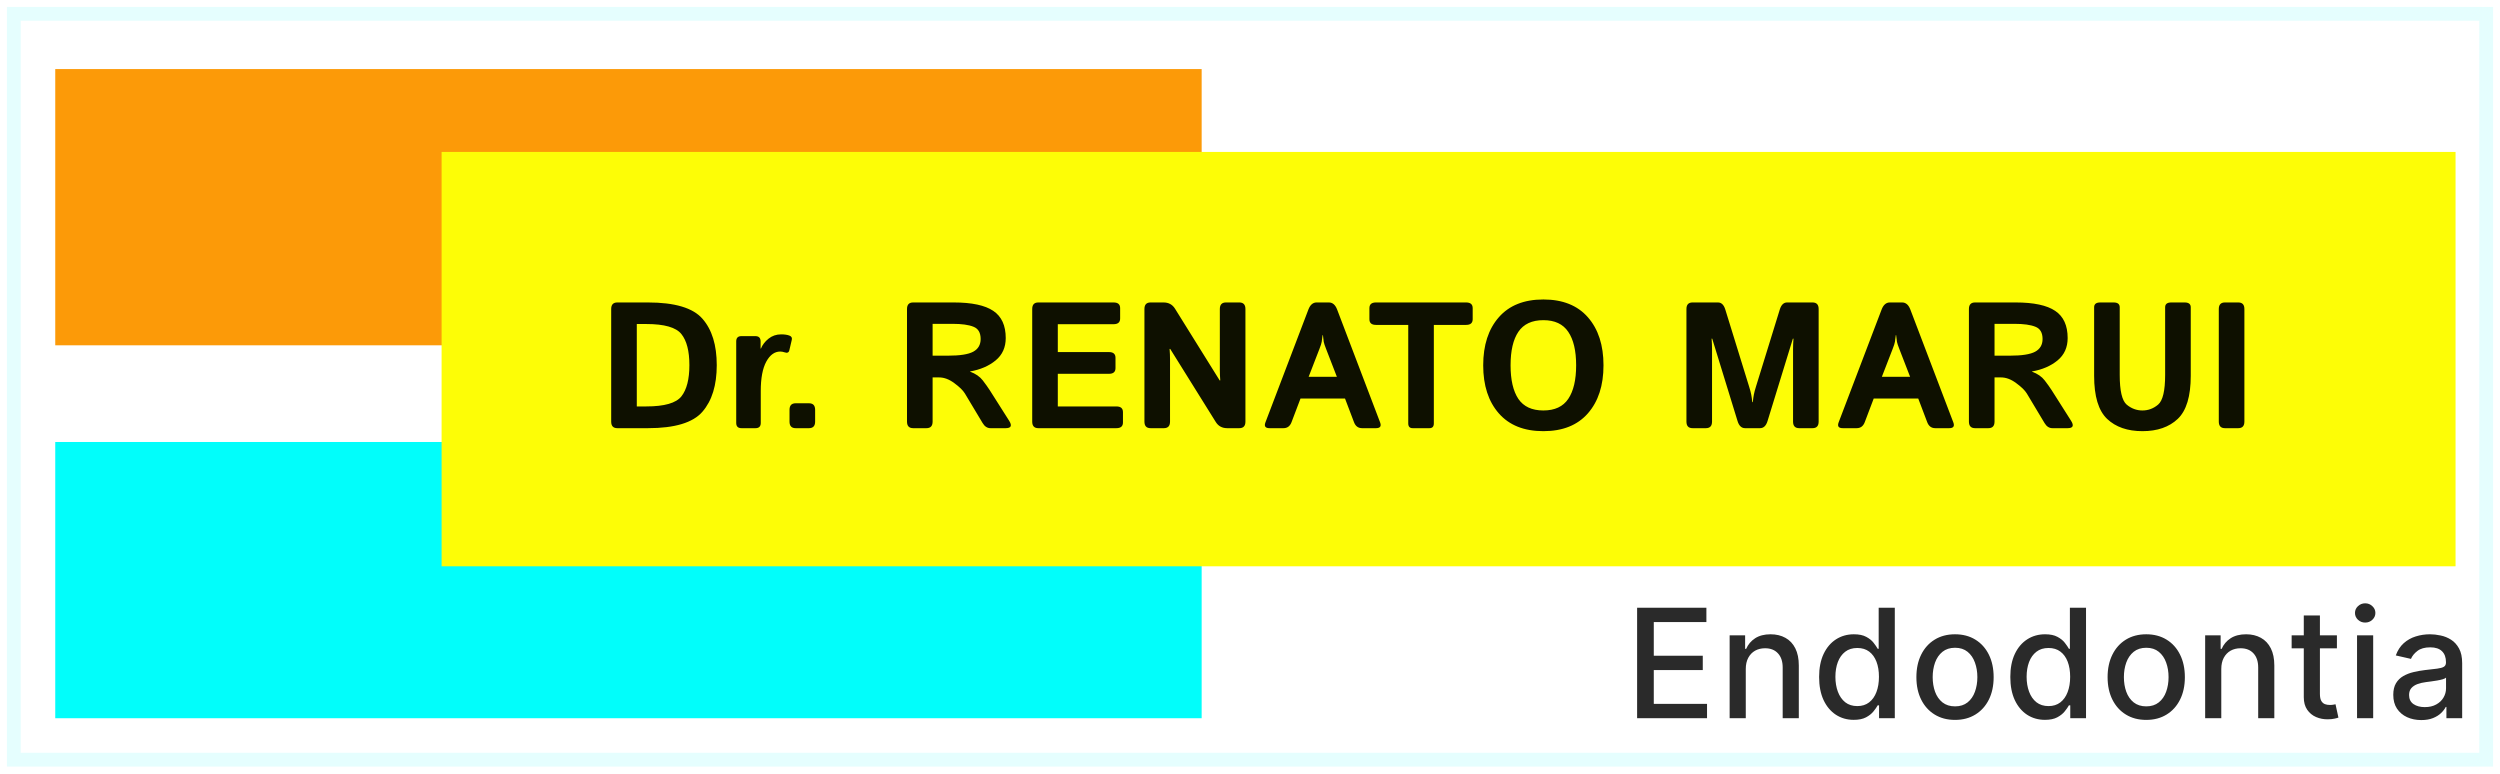
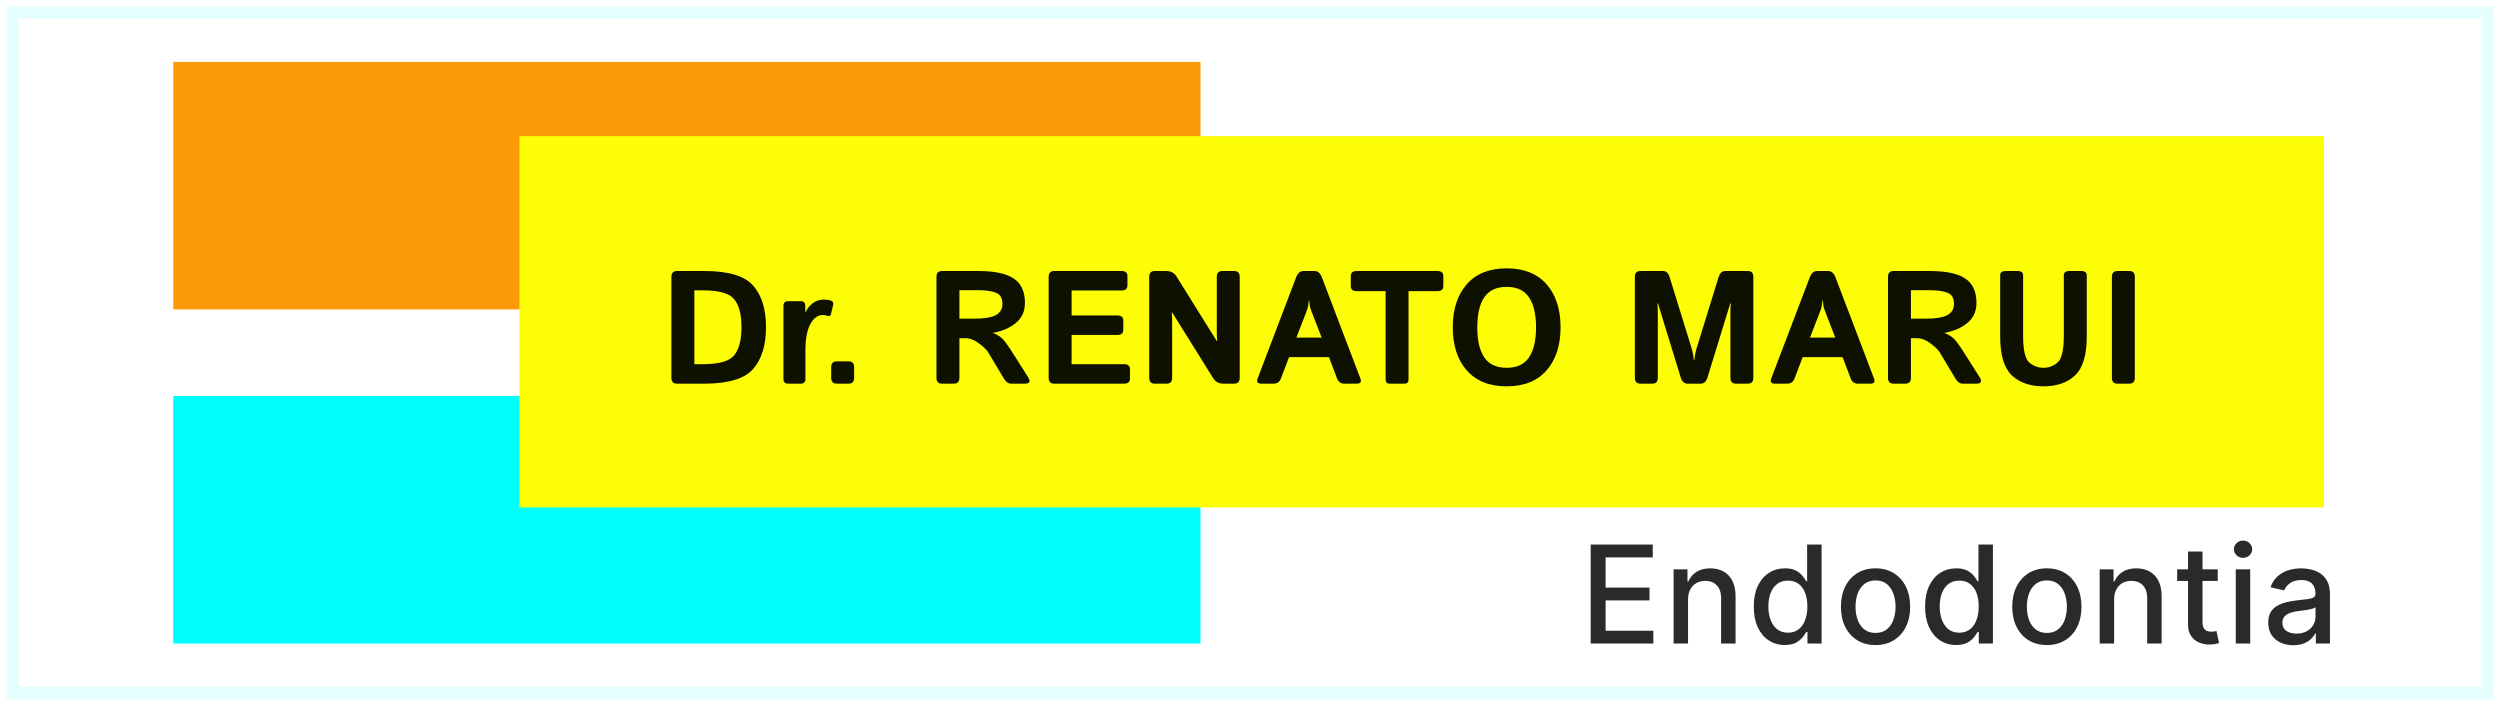
- <svg xmlns="http://www.w3.org/2000/svg" width="181" height="56" viewBox="0 0 181 56" fill="none">
-   <rect x="1" y="1" width="179" height="54" stroke="#E5FEFE" />
-   <rect x="4" y="5" width="83" height="20" fill="#FC9A08" />
-   <rect x="4" y="32" width="83" height="20" fill="#01FEFB" />
-   <path d="M118.527 52V44H123.543V45.039H119.734V47.477H123.281V48.512H119.734V50.961H123.589V52H118.527ZM126.394 48.438V52H125.226V46H126.347V46.977H126.421C126.559 46.659 126.776 46.404 127.07 46.211C127.367 46.018 127.74 45.922 128.191 45.922C128.6 45.922 128.958 46.008 129.265 46.18C129.573 46.349 129.811 46.602 129.98 46.938C130.149 47.273 130.234 47.689 130.234 48.184V52H129.066V48.324C129.066 47.889 128.953 47.55 128.726 47.305C128.5 47.057 128.188 46.934 127.793 46.934C127.522 46.934 127.281 46.992 127.07 47.109C126.862 47.227 126.696 47.398 126.574 47.625C126.454 47.849 126.394 48.12 126.394 48.438ZM134.211 52.117C133.727 52.117 133.295 51.993 132.915 51.746C132.537 51.496 132.24 51.141 132.024 50.68C131.81 50.216 131.704 49.66 131.704 49.012C131.704 48.363 131.812 47.809 132.028 47.348C132.247 46.887 132.546 46.534 132.926 46.289C133.307 46.044 133.738 45.922 134.219 45.922C134.592 45.922 134.891 45.984 135.118 46.109C135.347 46.232 135.524 46.375 135.649 46.539C135.777 46.703 135.876 46.848 135.946 46.973H136.016V44H137.184V52H136.044V51.066H135.946C135.876 51.194 135.774 51.34 135.641 51.504C135.511 51.668 135.331 51.811 135.102 51.934C134.873 52.056 134.576 52.117 134.211 52.117ZM134.469 51.121C134.805 51.121 135.089 51.033 135.321 50.855C135.555 50.676 135.732 50.427 135.852 50.109C135.974 49.792 136.036 49.422 136.036 49C136.036 48.583 135.976 48.219 135.856 47.906C135.736 47.594 135.56 47.35 135.329 47.176C135.097 47.001 134.81 46.914 134.469 46.914C134.118 46.914 133.825 47.005 133.59 47.188C133.356 47.37 133.179 47.618 133.059 47.934C132.942 48.249 132.883 48.604 132.883 49C132.883 49.401 132.943 49.762 133.063 50.082C133.183 50.402 133.36 50.656 133.594 50.844C133.831 51.029 134.123 51.121 134.469 51.121ZM141.543 52.121C140.981 52.121 140.49 51.992 140.071 51.734C139.652 51.477 139.326 51.116 139.094 50.652C138.862 50.189 138.747 49.647 138.747 49.027C138.747 48.405 138.862 47.861 139.094 47.395C139.326 46.928 139.652 46.566 140.071 46.309C140.49 46.051 140.981 45.922 141.543 45.922C142.106 45.922 142.597 46.051 143.016 46.309C143.435 46.566 143.761 46.928 143.993 47.395C144.224 47.861 144.34 48.405 144.34 49.027C144.34 49.647 144.224 50.189 143.993 50.652C143.761 51.116 143.435 51.477 143.016 51.734C142.597 51.992 142.106 52.121 141.543 52.121ZM141.547 51.141C141.912 51.141 142.214 51.044 142.454 50.852C142.693 50.659 142.87 50.402 142.985 50.082C143.102 49.762 143.161 49.409 143.161 49.023C143.161 48.641 143.102 48.289 142.985 47.969C142.87 47.646 142.693 47.387 142.454 47.191C142.214 46.996 141.912 46.898 141.547 46.898C141.18 46.898 140.875 46.996 140.633 47.191C140.394 47.387 140.215 47.646 140.098 47.969C139.984 48.289 139.926 48.641 139.926 49.023C139.926 49.409 139.984 49.762 140.098 50.082C140.215 50.402 140.394 50.659 140.633 50.852C140.875 51.044 141.18 51.141 141.547 51.141ZM148.055 52.117C147.571 52.117 147.138 51.993 146.758 51.746C146.381 51.496 146.084 51.141 145.868 50.68C145.654 50.216 145.547 49.66 145.547 49.012C145.547 48.363 145.655 47.809 145.872 47.348C146.09 46.887 146.39 46.534 146.77 46.289C147.15 46.044 147.581 45.922 148.063 45.922C148.435 45.922 148.735 45.984 148.961 46.109C149.191 46.232 149.368 46.375 149.493 46.539C149.62 46.703 149.719 46.848 149.79 46.973H149.86V44H151.028V52H149.887V51.066H149.79C149.719 51.194 149.618 51.34 149.485 51.504C149.355 51.668 149.175 51.811 148.946 51.934C148.717 52.056 148.42 52.117 148.055 52.117ZM148.313 51.121C148.649 51.121 148.933 51.033 149.165 50.855C149.399 50.676 149.576 50.427 149.696 50.109C149.818 49.792 149.879 49.422 149.879 49C149.879 48.583 149.819 48.219 149.7 47.906C149.58 47.594 149.404 47.35 149.172 47.176C148.941 47.001 148.654 46.914 148.313 46.914C147.961 46.914 147.668 47.005 147.434 47.188C147.2 47.37 147.023 47.618 146.903 47.934C146.786 48.249 146.727 48.604 146.727 49C146.727 49.401 146.787 49.762 146.907 50.082C147.026 50.402 147.204 50.656 147.438 50.844C147.675 51.029 147.967 51.121 148.313 51.121ZM155.387 52.121C154.825 52.121 154.334 51.992 153.914 51.734C153.495 51.477 153.17 51.116 152.938 50.652C152.706 50.189 152.59 49.647 152.59 49.027C152.59 48.405 152.706 47.861 152.938 47.395C153.17 46.928 153.495 46.566 153.914 46.309C154.334 46.051 154.825 45.922 155.387 45.922C155.95 45.922 156.441 46.051 156.86 46.309C157.279 46.566 157.605 46.928 157.836 47.395C158.068 47.861 158.184 48.405 158.184 49.027C158.184 49.647 158.068 50.189 157.836 50.652C157.605 51.116 157.279 51.477 156.86 51.734C156.441 51.992 155.95 52.121 155.387 52.121ZM155.391 51.141C155.756 51.141 156.058 51.044 156.297 50.852C156.537 50.659 156.714 50.402 156.829 50.082C156.946 49.762 157.004 49.409 157.004 49.023C157.004 48.641 156.946 48.289 156.829 47.969C156.714 47.646 156.537 47.387 156.297 47.191C156.058 46.996 155.756 46.898 155.391 46.898C155.024 46.898 154.719 46.996 154.477 47.191C154.237 47.387 154.059 47.646 153.942 47.969C153.827 48.289 153.77 48.641 153.77 49.023C153.77 49.409 153.827 49.762 153.942 50.082C154.059 50.402 154.237 50.659 154.477 50.852C154.719 51.044 155.024 51.141 155.391 51.141ZM160.821 48.438V52H159.653V46H160.774V46.977H160.848C160.986 46.659 161.202 46.404 161.496 46.211C161.793 46.018 162.167 45.922 162.618 45.922C163.026 45.922 163.384 46.008 163.692 46.18C163.999 46.349 164.237 46.602 164.407 46.938C164.576 47.273 164.661 47.689 164.661 48.184V52H163.493V48.324C163.493 47.889 163.379 47.55 163.153 47.305C162.926 47.057 162.615 46.934 162.219 46.934C161.948 46.934 161.707 46.992 161.496 47.109C161.288 47.227 161.123 47.398 161 47.625C160.881 47.849 160.821 48.12 160.821 48.438ZM169.193 46V46.938H165.915V46H169.193ZM166.794 44.562H167.962V50.238C167.962 50.465 167.996 50.635 168.064 50.75C168.132 50.862 168.219 50.939 168.326 50.98C168.435 51.02 168.553 51.039 168.681 51.039C168.775 51.039 168.857 51.033 168.927 51.02C168.997 51.007 169.052 50.996 169.091 50.988L169.302 51.953C169.234 51.979 169.138 52.005 169.013 52.031C168.888 52.06 168.732 52.075 168.544 52.078C168.237 52.083 167.951 52.029 167.685 51.914C167.419 51.8 167.204 51.622 167.04 51.383C166.876 51.143 166.794 50.842 166.794 50.48V44.562ZM170.65 52V46H171.818V52H170.65ZM171.24 45.074C171.036 45.074 170.862 45.007 170.716 44.871C170.573 44.733 170.501 44.569 170.501 44.379C170.501 44.186 170.573 44.022 170.716 43.887C170.862 43.749 171.036 43.68 171.24 43.68C171.443 43.68 171.616 43.749 171.759 43.887C171.905 44.022 171.978 44.186 171.978 44.379C171.978 44.569 171.905 44.733 171.759 44.871C171.616 45.007 171.443 45.074 171.24 45.074ZM175.3 52.133C174.92 52.133 174.576 52.062 174.269 51.922C173.962 51.779 173.718 51.572 173.538 51.301C173.361 51.03 173.273 50.698 173.273 50.305C173.273 49.966 173.338 49.688 173.468 49.469C173.598 49.25 173.774 49.077 173.995 48.949C174.217 48.822 174.464 48.725 174.738 48.66C175.011 48.595 175.29 48.546 175.574 48.512C175.933 48.47 176.225 48.436 176.449 48.41C176.672 48.382 176.835 48.336 176.937 48.273C177.038 48.211 177.089 48.109 177.089 47.969V47.941C177.089 47.6 176.993 47.336 176.8 47.148C176.61 46.961 176.326 46.867 175.949 46.867C175.555 46.867 175.245 46.954 175.019 47.129C174.795 47.301 174.64 47.492 174.554 47.703L173.456 47.453C173.587 47.089 173.777 46.794 174.027 46.57C174.279 46.344 174.57 46.18 174.898 46.078C175.226 45.974 175.571 45.922 175.933 45.922C176.172 45.922 176.426 45.95 176.695 46.008C176.965 46.062 177.218 46.164 177.452 46.312C177.689 46.461 177.883 46.673 178.034 46.949C178.185 47.223 178.261 47.578 178.261 48.016V52H177.12V51.18H177.074C176.998 51.331 176.885 51.479 176.734 51.625C176.583 51.771 176.389 51.892 176.152 51.988C175.915 52.085 175.631 52.133 175.3 52.133ZM175.554 51.195C175.877 51.195 176.153 51.132 176.382 51.004C176.614 50.876 176.79 50.71 176.909 50.504C177.032 50.296 177.093 50.073 177.093 49.836V49.062C177.051 49.104 176.971 49.143 176.851 49.18C176.734 49.214 176.6 49.243 176.449 49.27C176.297 49.293 176.15 49.315 176.007 49.336C175.864 49.354 175.744 49.37 175.648 49.383C175.421 49.411 175.214 49.46 175.027 49.527C174.842 49.595 174.693 49.693 174.581 49.82C174.472 49.945 174.417 50.112 174.417 50.32C174.417 50.609 174.524 50.828 174.738 50.977C174.951 51.122 175.223 51.195 175.554 51.195Z" fill="#2A2A2A" />
-   <rect x="31.972" y="11" width="145.81" height="30" fill="#FDFD06" />
-   <path d="M44.695 31C44.398 31 44.25 30.841 44.25 30.524V22.373C44.25 22.056 44.398 21.898 44.695 21.898H46.91C48.856 21.898 50.173 22.291 50.858 23.078C51.548 23.865 51.893 24.985 51.893 26.436C51.893 27.887 51.548 29.011 50.858 29.807C50.173 30.602 48.856 31 46.91 31H44.695ZM46.104 29.426H46.789C48.101 29.426 48.95 29.183 49.335 28.696C49.72 28.205 49.912 27.452 49.912 26.436C49.912 25.42 49.72 24.671 49.335 24.189C48.95 23.702 48.101 23.459 46.789 23.459H46.104V29.426ZM53.683 31C53.429 31 53.302 30.873 53.302 30.619V24.716C53.302 24.462 53.429 24.335 53.683 24.335H54.686C54.94 24.335 55.067 24.462 55.067 24.716V25.236H55.092C55.202 24.965 55.386 24.726 55.644 24.519C55.902 24.312 56.207 24.208 56.558 24.208C56.8 24.208 56.998 24.238 57.155 24.297C57.303 24.352 57.36 24.453 57.326 24.602L57.149 25.357C57.111 25.526 56.996 25.577 56.806 25.509C56.696 25.471 56.59 25.452 56.489 25.452C56.082 25.452 55.746 25.695 55.479 26.182C55.213 26.669 55.079 27.378 55.079 28.309V30.619C55.079 30.873 54.952 31 54.699 31H53.683ZM57.606 31C57.309 31 57.161 30.841 57.161 30.524V29.673C57.161 29.356 57.309 29.197 57.606 29.197H58.571C58.867 29.197 59.015 29.356 59.015 29.673V30.524C59.015 30.841 58.867 31 58.571 31H57.606ZM66.112 31C65.815 31 65.667 30.841 65.667 30.524V22.373C65.667 22.056 65.815 21.898 66.112 21.898H69.05C70.358 21.898 71.312 22.101 71.913 22.507C72.514 22.909 72.815 23.565 72.815 24.475C72.815 25.152 72.571 25.691 72.085 26.093C71.598 26.495 70.98 26.762 70.231 26.893V26.906C70.638 27.058 70.944 27.27 71.152 27.541C71.359 27.811 71.528 28.048 71.659 28.252L73.056 30.454C73.289 30.818 73.208 31 72.815 31H71.71C71.478 31 71.287 30.875 71.139 30.625L69.857 28.486C69.717 28.258 69.461 28.008 69.089 27.737C68.721 27.462 68.354 27.325 67.99 27.325H67.521V30.524C67.521 30.841 67.373 31 67.076 31H66.112ZM67.521 25.75H68.657C69.503 25.75 70.104 25.655 70.46 25.465C70.819 25.27 70.999 24.963 70.999 24.544C70.999 24.087 70.826 23.791 70.479 23.656C70.136 23.516 69.63 23.446 68.962 23.446H67.521V25.75ZM75.176 31C74.88 31 74.732 30.841 74.732 30.524V22.373C74.732 22.056 74.88 21.898 75.176 21.898H80.622C80.94 21.898 81.098 22.035 81.098 22.31V23.059C81.098 23.334 80.94 23.472 80.622 23.472H76.585V25.49H80.286C80.603 25.49 80.762 25.628 80.762 25.903V26.652C80.762 26.927 80.603 27.064 80.286 27.064H76.585V29.426H80.825C81.143 29.426 81.302 29.563 81.302 29.838V30.587C81.302 30.863 81.143 31 80.825 31H75.176ZM83.301 31C83.005 31 82.857 30.841 82.857 30.524V22.373C82.857 22.056 83.005 21.898 83.301 21.898H84.24C84.604 21.898 84.879 22.046 85.066 22.342L88.303 27.541H88.347C88.326 27.287 88.316 27.033 88.316 26.779V22.373C88.316 22.056 88.464 21.898 88.76 21.898H89.725C90.021 21.898 90.169 22.056 90.169 22.373V30.524C90.169 30.841 90.021 31 89.725 31H88.849C88.485 31 88.21 30.852 88.024 30.556L84.723 25.262H84.678C84.7 25.516 84.71 25.77 84.71 26.023V30.524C84.71 30.841 84.562 31 84.266 31H83.301ZM91.915 31C91.61 31 91.511 30.86 91.617 30.581L94.727 22.412C94.858 22.069 95.057 21.898 95.323 21.898H96.212C96.479 21.898 96.678 22.069 96.809 22.412L99.919 30.581C100.025 30.86 99.925 31 99.621 31H98.612C98.332 31 98.138 30.854 98.028 30.562L97.38 28.855H94.156L93.508 30.562C93.398 30.854 93.203 31 92.924 31H91.915ZM94.746 27.28H96.79L96.009 25.262C95.916 25.025 95.859 24.853 95.838 24.748C95.821 24.637 95.802 24.477 95.781 24.265H95.755C95.734 24.477 95.713 24.637 95.692 24.748C95.675 24.853 95.62 25.025 95.527 25.262L94.746 27.28ZM99.621 23.523C99.303 23.523 99.145 23.385 99.145 23.11V22.31C99.145 22.035 99.303 21.898 99.621 21.898H106.146C106.464 21.898 106.622 22.035 106.622 22.31V23.11C106.622 23.385 106.464 23.523 106.146 23.523H103.81V30.651C103.81 30.884 103.705 31 103.493 31H102.274C102.063 31 101.957 30.884 101.957 30.651V23.523H99.621ZM107.384 26.449C107.384 24.989 107.761 23.829 108.514 22.97C109.267 22.111 110.342 21.682 111.739 21.682C113.135 21.682 114.21 22.111 114.963 22.97C115.716 23.829 116.093 24.989 116.093 26.449C116.093 27.909 115.716 29.068 114.963 29.927C114.21 30.786 113.135 31.216 111.739 31.216C110.342 31.216 109.267 30.786 108.514 29.927C107.761 29.068 107.384 27.909 107.384 26.449ZM109.365 26.449C109.365 27.507 109.553 28.317 109.929 28.88C110.31 29.439 110.913 29.718 111.739 29.718C112.564 29.718 113.165 29.439 113.541 28.88C113.922 28.317 114.113 27.507 114.113 26.449C114.113 25.391 113.922 24.582 113.541 24.024C113.165 23.461 112.564 23.18 111.739 23.18C110.913 23.18 110.31 23.461 109.929 24.024C109.553 24.582 109.365 25.391 109.365 26.449ZM122.542 31C122.246 31 122.098 30.841 122.098 30.524V22.373C122.098 22.056 122.246 21.898 122.542 21.898H124.383C124.628 21.898 124.804 22.067 124.91 22.405L126.63 27.972C126.706 28.213 126.759 28.412 126.789 28.569C126.818 28.721 126.844 28.903 126.865 29.115H126.903C126.924 28.903 126.95 28.721 126.979 28.569C127.009 28.412 127.062 28.213 127.138 27.972L128.858 22.405C128.964 22.067 129.14 21.898 129.385 21.898H131.226C131.522 21.898 131.67 22.056 131.67 22.373V30.524C131.67 30.841 131.522 31 131.226 31H130.261C129.965 31 129.817 30.841 129.817 30.524V25.281C129.817 25.027 129.827 24.773 129.848 24.519H129.804L127.969 30.486C127.864 30.829 127.682 31 127.424 31H126.344C126.086 31 125.904 30.829 125.799 30.486L123.964 24.519H123.92C123.941 24.773 123.951 25.027 123.951 25.281V30.524C123.951 30.841 123.803 31 123.507 31H122.542ZM133.416 31C133.111 31 133.012 30.86 133.117 30.581L136.228 22.412C136.359 22.069 136.558 21.898 136.824 21.898H137.713C137.98 21.898 138.179 22.069 138.31 22.412L141.42 30.581C141.526 30.86 141.427 31 141.122 31H140.113C139.833 31 139.639 30.854 139.529 30.562L138.881 28.855H135.656L135.009 30.562C134.899 30.854 134.704 31 134.425 31H133.416ZM136.247 27.28H138.291L137.51 25.262C137.417 25.025 137.36 24.853 137.339 24.748C137.322 24.637 137.303 24.477 137.281 24.265H137.256C137.235 24.477 137.214 24.637 137.193 24.748C137.176 24.853 137.121 25.025 137.028 25.262L136.247 27.28ZM142.994 31C142.698 31 142.55 30.841 142.55 30.524V22.373C142.55 22.056 142.698 21.898 142.994 21.898H145.933C147.241 21.898 148.195 22.101 148.796 22.507C149.397 22.909 149.698 23.565 149.698 24.475C149.698 25.152 149.454 25.691 148.968 26.093C148.481 26.495 147.863 26.762 147.114 26.893V26.906C147.52 27.058 147.827 27.27 148.034 27.541C148.242 27.811 148.411 28.048 148.542 28.252L149.939 30.454C150.171 30.818 150.091 31 149.698 31H148.593C148.36 31 148.17 30.875 148.022 30.625L146.74 28.486C146.6 28.258 146.344 28.008 145.971 27.737C145.603 27.462 145.237 27.325 144.873 27.325H144.404V30.524C144.404 30.841 144.255 31 143.959 31H142.994ZM144.404 25.75H145.54C146.386 25.75 146.987 25.655 147.343 25.465C147.702 25.27 147.882 24.963 147.882 24.544C147.882 24.087 147.709 23.791 147.362 23.656C147.019 23.516 146.513 23.446 145.844 23.446H144.404V25.75ZM151.615 27.21V22.247C151.615 22.014 151.763 21.898 152.059 21.898H153.024C153.32 21.898 153.468 22.014 153.468 22.247V27.147C153.468 28.29 153.635 29.005 153.969 29.293C154.308 29.576 154.689 29.718 155.112 29.718C155.535 29.718 155.914 29.576 156.248 29.293C156.587 29.005 156.756 28.29 156.756 27.147V22.247C156.756 22.014 156.904 21.898 157.2 21.898H158.165C158.462 21.898 158.61 22.014 158.61 22.247V27.21C158.61 28.692 158.296 29.73 157.67 30.327C157.044 30.92 156.191 31.216 155.112 31.216C154.033 31.216 153.18 30.92 152.554 30.327C151.928 29.73 151.615 28.692 151.615 27.21ZM161.085 31C160.789 31 160.641 30.841 160.641 30.524V22.373C160.641 22.056 160.789 21.898 161.085 21.898H162.05C162.346 21.898 162.494 22.056 162.494 22.373V30.524C162.494 30.841 162.346 31 162.05 31H161.085Z" fill="#0E1000" />
+ <svg xmlns="http://www.w3.org/2000/svg" width="202" height="57" viewBox="0 0 202 57" fill="none">
+   <rect x="1" y="1" width="200" height="55" stroke="#E5FEFE" />
+   <rect x="14" y="5" width="83" height="20" fill="#FC9A08" />
+   <rect x="14" y="32" width="83" height="20" fill="#01FEFB" />
+   <path d="M128.527 52V44H133.543V45.039H129.734V47.477H133.281V48.512H129.734V50.961H133.589V52H128.527ZM136.394 48.438V52H135.226V46H136.347V46.977H136.421C136.559 46.659 136.776 46.404 137.07 46.211C137.367 46.018 137.74 45.922 138.191 45.922C138.6 45.922 138.958 46.008 139.265 46.18C139.572 46.349 139.811 46.602 139.98 46.938C140.149 47.273 140.234 47.689 140.234 48.184V52H139.066V48.324C139.066 47.889 138.953 47.55 138.726 47.305C138.5 47.057 138.188 46.934 137.793 46.934C137.522 46.934 137.281 46.992 137.07 47.109C136.862 47.227 136.696 47.398 136.574 47.625C136.454 47.849 136.394 48.12 136.394 48.438ZM144.211 52.117C143.727 52.117 143.295 51.993 142.915 51.746C142.537 51.496 142.24 51.141 142.024 50.68C141.81 50.216 141.704 49.66 141.704 49.012C141.704 48.363 141.812 47.809 142.028 47.348C142.247 46.887 142.546 46.534 142.926 46.289C143.306 46.044 143.737 45.922 144.219 45.922C144.592 45.922 144.891 45.984 145.118 46.109C145.347 46.232 145.524 46.375 145.649 46.539C145.777 46.703 145.876 46.848 145.946 46.973H146.016V44H147.184V52H146.043V51.066H145.946C145.876 51.194 145.774 51.34 145.641 51.504C145.511 51.668 145.331 51.811 145.102 51.934C144.873 52.056 144.576 52.117 144.211 52.117ZM144.469 51.121C144.805 51.121 145.089 51.033 145.321 50.855C145.555 50.676 145.732 50.427 145.852 50.109C145.974 49.792 146.036 49.422 146.036 49C146.036 48.583 145.976 48.219 145.856 47.906C145.736 47.594 145.56 47.35 145.329 47.176C145.097 47.001 144.81 46.914 144.469 46.914C144.118 46.914 143.825 47.005 143.59 47.188C143.356 47.37 143.179 47.618 143.059 47.934C142.942 48.249 142.883 48.604 142.883 49C142.883 49.401 142.943 49.762 143.063 50.082C143.183 50.402 143.36 50.656 143.594 50.844C143.831 51.029 144.123 51.121 144.469 51.121ZM151.543 52.121C150.981 52.121 150.49 51.992 150.071 51.734C149.652 51.477 149.326 51.116 149.094 50.652C148.862 50.189 148.747 49.647 148.747 49.027C148.747 48.405 148.862 47.861 149.094 47.395C149.326 46.928 149.652 46.566 150.071 46.309C150.49 46.051 150.981 45.922 151.543 45.922C152.106 45.922 152.597 46.051 153.016 46.309C153.435 46.566 153.761 46.928 153.993 47.395C154.224 47.861 154.34 48.405 154.34 49.027C154.34 49.647 154.224 50.189 153.993 50.652C153.761 51.116 153.435 51.477 153.016 51.734C152.597 51.992 152.106 52.121 151.543 52.121ZM151.547 51.141C151.912 51.141 152.214 51.044 152.454 50.852C152.693 50.659 152.87 50.402 152.985 50.082C153.102 49.762 153.161 49.409 153.161 49.023C153.161 48.641 153.102 48.289 152.985 47.969C152.87 47.646 152.693 47.387 152.454 47.191C152.214 46.996 151.912 46.898 151.547 46.898C151.18 46.898 150.875 46.996 150.633 47.191C150.394 47.387 150.215 47.646 150.098 47.969C149.984 48.289 149.926 48.641 149.926 49.023C149.926 49.409 149.984 49.762 150.098 50.082C150.215 50.402 150.394 50.659 150.633 50.852C150.875 51.044 151.18 51.141 151.547 51.141ZM158.055 52.117C157.571 52.117 157.138 51.993 156.758 51.746C156.381 51.496 156.084 51.141 155.868 50.68C155.654 50.216 155.547 49.66 155.547 49.012C155.547 48.363 155.655 47.809 155.872 47.348C156.09 46.887 156.39 46.534 156.77 46.289C157.15 46.044 157.581 45.922 158.063 45.922C158.435 45.922 158.735 45.984 158.961 46.109C159.191 46.232 159.368 46.375 159.493 46.539C159.62 46.703 159.719 46.848 159.789 46.973H159.86V44H161.028V52H159.887V51.066H159.789C159.719 51.194 159.618 51.34 159.485 51.504C159.355 51.668 159.175 51.811 158.946 51.934C158.717 52.056 158.42 52.117 158.055 52.117ZM158.313 51.121C158.649 51.121 158.933 51.033 159.164 50.855C159.399 50.676 159.576 50.427 159.696 50.109C159.818 49.792 159.879 49.422 159.879 49C159.879 48.583 159.819 48.219 159.7 47.906C159.58 47.594 159.404 47.35 159.172 47.176C158.941 47.001 158.654 46.914 158.313 46.914C157.961 46.914 157.668 47.005 157.434 47.188C157.2 47.37 157.023 47.618 156.903 47.934C156.786 48.249 156.727 48.604 156.727 49C156.727 49.401 156.787 49.762 156.907 50.082C157.026 50.402 157.204 50.656 157.438 50.844C157.675 51.029 157.967 51.121 158.313 51.121ZM165.387 52.121C164.825 52.121 164.334 51.992 163.914 51.734C163.495 51.477 163.17 51.116 162.938 50.652C162.706 50.189 162.59 49.647 162.59 49.027C162.59 48.405 162.706 47.861 162.938 47.395C163.17 46.928 163.495 46.566 163.914 46.309C164.334 46.051 164.825 45.922 165.387 45.922C165.95 45.922 166.44 46.051 166.86 46.309C167.279 46.566 167.605 46.928 167.836 47.395C168.068 47.861 168.184 48.405 168.184 49.027C168.184 49.647 168.068 50.189 167.836 50.652C167.605 51.116 167.279 51.477 166.86 51.734C166.44 51.992 165.95 52.121 165.387 52.121ZM165.391 51.141C165.756 51.141 166.058 51.044 166.297 50.852C166.537 50.659 166.714 50.402 166.829 50.082C166.946 49.762 167.004 49.409 167.004 49.023C167.004 48.641 166.946 48.289 166.829 47.969C166.714 47.646 166.537 47.387 166.297 47.191C166.058 46.996 165.756 46.898 165.391 46.898C165.024 46.898 164.719 46.996 164.477 47.191C164.237 47.387 164.059 47.646 163.942 47.969C163.827 48.289 163.77 48.641 163.77 49.023C163.77 49.409 163.827 49.762 163.942 50.082C164.059 50.402 164.237 50.659 164.477 50.852C164.719 51.044 165.024 51.141 165.391 51.141ZM170.821 48.438V52H169.653V46H170.774V46.977H170.848C170.986 46.659 171.202 46.404 171.496 46.211C171.793 46.018 172.167 45.922 172.618 45.922C173.026 45.922 173.384 46.008 173.692 46.18C173.999 46.349 174.237 46.602 174.407 46.938C174.576 47.273 174.661 47.689 174.661 48.184V52H173.493V48.324C173.493 47.889 173.379 47.55 173.153 47.305C172.926 47.057 172.615 46.934 172.219 46.934C171.948 46.934 171.707 46.992 171.496 47.109C171.288 47.227 171.123 47.398 171 47.625C170.881 47.849 170.821 48.12 170.821 48.438ZM179.193 46V46.938H175.915V46H179.193ZM176.794 44.562H177.962V50.238C177.962 50.465 177.996 50.635 178.064 50.75C178.131 50.862 178.219 50.939 178.326 50.98C178.435 51.02 178.553 51.039 178.681 51.039C178.775 51.039 178.857 51.033 178.927 51.02C178.997 51.007 179.052 50.996 179.091 50.988L179.302 51.953C179.234 51.979 179.138 52.005 179.013 52.031C178.888 52.06 178.732 52.075 178.544 52.078C178.237 52.083 177.951 52.029 177.685 51.914C177.419 51.8 177.204 51.622 177.04 51.383C176.876 51.143 176.794 50.842 176.794 50.48V44.562ZM180.65 52V46H181.818V52H180.65ZM181.24 45.074C181.036 45.074 180.862 45.007 180.716 44.871C180.573 44.733 180.501 44.569 180.501 44.379C180.501 44.186 180.573 44.022 180.716 43.887C180.862 43.749 181.036 43.68 181.24 43.68C181.443 43.68 181.616 43.749 181.759 43.887C181.905 44.022 181.978 44.186 181.978 44.379C181.978 44.569 181.905 44.733 181.759 44.871C181.616 45.007 181.443 45.074 181.24 45.074ZM185.3 52.133C184.92 52.133 184.576 52.062 184.269 51.922C183.961 51.779 183.718 51.572 183.538 51.301C183.361 51.03 183.273 50.698 183.273 50.305C183.273 49.966 183.338 49.688 183.468 49.469C183.598 49.25 183.774 49.077 183.995 48.949C184.217 48.822 184.464 48.725 184.738 48.66C185.011 48.595 185.29 48.546 185.573 48.512C185.933 48.47 186.225 48.436 186.448 48.41C186.672 48.382 186.835 48.336 186.937 48.273C187.038 48.211 187.089 48.109 187.089 47.969V47.941C187.089 47.6 186.993 47.336 186.8 47.148C186.61 46.961 186.326 46.867 185.948 46.867C185.555 46.867 185.245 46.954 185.019 47.129C184.795 47.301 184.64 47.492 184.554 47.703L183.456 47.453C183.586 47.089 183.777 46.794 184.027 46.57C184.279 46.344 184.57 46.18 184.898 46.078C185.226 45.974 185.571 45.922 185.933 45.922C186.172 45.922 186.426 45.95 186.695 46.008C186.965 46.062 187.218 46.164 187.452 46.312C187.689 46.461 187.883 46.673 188.034 46.949C188.185 47.223 188.261 47.578 188.261 48.016V52H187.12V51.18H187.073C186.998 51.331 186.885 51.479 186.734 51.625C186.583 51.771 186.389 51.892 186.152 51.988C185.915 52.085 185.631 52.133 185.3 52.133ZM185.554 51.195C185.877 51.195 186.153 51.132 186.382 51.004C186.614 50.876 186.79 50.71 186.909 50.504C187.032 50.296 187.093 50.073 187.093 49.836V49.062C187.051 49.104 186.971 49.143 186.851 49.18C186.734 49.214 186.6 49.243 186.448 49.27C186.297 49.293 186.15 49.315 186.007 49.336C185.864 49.354 185.744 49.37 185.648 49.383C185.421 49.411 185.214 49.46 185.027 49.527C184.842 49.595 184.693 49.693 184.581 49.82C184.472 49.945 184.417 50.112 184.417 50.32C184.417 50.609 184.524 50.828 184.738 50.977C184.951 51.122 185.223 51.195 185.554 51.195Z" fill="#2A2A2A" />
+   <rect x="41.972" y="11" width="145.81" height="30" fill="#FDFD06" />
+   <path d="M54.695 31C54.398 31 54.25 30.841 54.25 30.524V22.373C54.25 22.056 54.398 21.898 54.695 21.898H56.91C58.857 21.898 60.173 22.291 60.858 23.078C61.548 23.865 61.893 24.985 61.893 26.436C61.893 27.887 61.548 29.011 60.858 29.807C60.173 30.602 58.857 31 56.91 31H54.695ZM56.104 29.426H56.789C58.101 29.426 58.95 29.183 59.335 28.696C59.72 28.205 59.912 27.452 59.912 26.436C59.912 25.42 59.72 24.671 59.335 24.189C58.95 23.702 58.101 23.459 56.789 23.459H56.104V29.426ZM63.683 31C63.429 31 63.302 30.873 63.302 30.619V24.716C63.302 24.462 63.429 24.335 63.683 24.335H64.686C64.94 24.335 65.067 24.462 65.067 24.716V25.236H65.092C65.202 24.965 65.386 24.726 65.644 24.519C65.903 24.312 66.207 24.208 66.558 24.208C66.8 24.208 66.999 24.238 67.155 24.297C67.303 24.352 67.36 24.453 67.326 24.602L67.149 25.357C67.111 25.526 66.996 25.577 66.806 25.509C66.696 25.471 66.59 25.452 66.489 25.452C66.082 25.452 65.746 25.695 65.479 26.182C65.213 26.669 65.079 27.378 65.079 28.309V30.619C65.079 30.873 64.952 31 64.698 31H63.683ZM67.606 31C67.309 31 67.161 30.841 67.161 30.524V29.673C67.161 29.356 67.309 29.197 67.606 29.197H68.571C68.867 29.197 69.015 29.356 69.015 29.673V30.524C69.015 30.841 68.867 31 68.571 31H67.606ZM76.112 31C75.815 31 75.667 30.841 75.667 30.524V22.373C75.667 22.056 75.815 21.898 76.112 21.898H79.051C80.358 21.898 81.312 22.101 81.913 22.507C82.514 22.909 82.815 23.565 82.815 24.475C82.815 25.152 82.571 25.691 82.085 26.093C81.598 26.495 80.98 26.762 80.231 26.893V26.906C80.638 27.058 80.944 27.27 81.152 27.541C81.359 27.811 81.528 28.048 81.659 28.252L83.056 30.454C83.289 30.818 83.208 31 82.815 31H81.71C81.478 31 81.287 30.875 81.139 30.625L79.857 28.486C79.717 28.258 79.461 28.008 79.089 27.737C78.721 27.462 78.354 27.325 77.99 27.325H77.521V30.524C77.521 30.841 77.373 31 77.076 31H76.112ZM77.521 25.75H78.657C79.503 25.75 80.104 25.655 80.46 25.465C80.819 25.27 80.999 24.963 80.999 24.544C80.999 24.087 80.826 23.791 80.479 23.656C80.136 23.516 79.63 23.446 78.962 23.446H77.521V25.75ZM85.176 31C84.88 31 84.732 30.841 84.732 30.524V22.373C84.732 22.056 84.88 21.898 85.176 21.898H90.622C90.94 21.898 91.098 22.035 91.098 22.31V23.059C91.098 23.334 90.94 23.472 90.622 23.472H86.585V25.49H90.286C90.603 25.49 90.762 25.628 90.762 25.903V26.652C90.762 26.927 90.603 27.064 90.286 27.064H86.585V29.426H90.826C91.143 29.426 91.302 29.563 91.302 29.838V30.587C91.302 30.863 91.143 31 90.826 31H85.176ZM93.301 31C93.005 31 92.857 30.841 92.857 30.524V22.373C92.857 22.056 93.005 21.898 93.301 21.898H94.24C94.604 21.898 94.879 22.046 95.066 22.342L98.303 27.541H98.347C98.326 27.287 98.316 27.033 98.316 26.779V22.373C98.316 22.056 98.464 21.898 98.76 21.898H99.725C100.021 21.898 100.169 22.056 100.169 22.373V30.524C100.169 30.841 100.021 31 99.725 31H98.849C98.485 31 98.21 30.852 98.024 30.556L94.723 25.262H94.678C94.7 25.516 94.71 25.77 94.71 26.023V30.524C94.71 30.841 94.562 31 94.266 31H93.301ZM101.915 31C101.61 31 101.511 30.86 101.616 30.581L104.727 22.412C104.858 22.069 105.057 21.898 105.324 21.898H106.212C106.479 21.898 106.678 22.069 106.809 22.412L109.919 30.581C110.025 30.86 109.926 31 109.621 31H108.612C108.332 31 108.138 30.854 108.028 30.562L107.38 28.855H104.156L103.508 30.562C103.398 30.854 103.203 31 102.924 31H101.915ZM104.746 27.28H106.79L106.009 25.262C105.916 25.025 105.859 24.853 105.838 24.748C105.821 24.637 105.802 24.477 105.781 24.265H105.755C105.734 24.477 105.713 24.637 105.692 24.748C105.675 24.853 105.62 25.025 105.527 25.262L104.746 27.28ZM109.621 23.523C109.303 23.523 109.145 23.385 109.145 23.11V22.31C109.145 22.035 109.303 21.898 109.621 21.898H116.146C116.464 21.898 116.622 22.035 116.622 22.31V23.11C116.622 23.385 116.464 23.523 116.146 23.523H113.81V30.651C113.81 30.884 113.705 31 113.493 31H112.274C112.063 31 111.957 30.884 111.957 30.651V23.523H109.621ZM117.384 26.449C117.384 24.989 117.761 23.829 118.514 22.97C119.267 22.111 120.342 21.682 121.739 21.682C123.135 21.682 124.21 22.111 124.963 22.97C125.716 23.829 126.093 24.989 126.093 26.449C126.093 27.909 125.716 29.068 124.963 29.927C124.21 30.786 123.135 31.216 121.739 31.216C120.342 31.216 119.267 30.786 118.514 29.927C117.761 29.068 117.384 27.909 117.384 26.449ZM119.365 26.449C119.365 27.507 119.553 28.317 119.929 28.88C120.31 29.439 120.913 29.718 121.739 29.718C122.564 29.718 123.165 29.439 123.541 28.88C123.922 28.317 124.113 27.507 124.113 26.449C124.113 25.391 123.922 24.582 123.541 24.024C123.165 23.461 122.564 23.18 121.739 23.18C120.913 23.18 120.31 23.461 119.929 24.024C119.553 24.582 119.365 25.391 119.365 26.449ZM132.542 31C132.246 31 132.098 30.841 132.098 30.524V22.373C132.098 22.056 132.246 21.898 132.542 21.898H134.383C134.629 21.898 134.804 22.067 134.91 22.405L136.63 27.972C136.706 28.213 136.759 28.412 136.789 28.569C136.818 28.721 136.844 28.903 136.865 29.115H136.903C136.924 28.903 136.95 28.721 136.979 28.569C137.009 28.412 137.062 28.213 137.138 27.972L138.858 22.405C138.964 22.067 139.14 21.898 139.385 21.898H141.226C141.522 21.898 141.67 22.056 141.67 22.373V30.524C141.67 30.841 141.522 31 141.226 31H140.261C139.965 31 139.817 30.841 139.817 30.524V25.281C139.817 25.027 139.827 24.773 139.848 24.519H139.804L137.97 30.486C137.864 30.829 137.682 31 137.424 31H136.345C136.086 31 135.904 30.829 135.799 30.486L133.964 24.519H133.92C133.941 24.773 133.951 25.027 133.951 25.281V30.524C133.951 30.841 133.803 31 133.507 31H132.542ZM143.416 31C143.111 31 143.012 30.86 143.117 30.581L146.228 22.412C146.359 22.069 146.558 21.898 146.824 21.898H147.713C147.98 21.898 148.179 22.069 148.31 22.412L151.42 30.581C151.526 30.86 151.427 31 151.122 31H150.113C149.833 31 149.639 30.854 149.529 30.562L148.881 28.855H145.657L145.009 30.562C144.899 30.854 144.704 31 144.425 31H143.416ZM146.247 27.28H148.291L147.51 25.262C147.417 25.025 147.36 24.853 147.339 24.748C147.322 24.637 147.303 24.477 147.282 24.265H147.256C147.235 24.477 147.214 24.637 147.193 24.748C147.176 24.853 147.121 25.025 147.028 25.262L146.247 27.28ZM152.994 31C152.698 31 152.55 30.841 152.55 30.524V22.373C152.55 22.056 152.698 21.898 152.994 21.898H155.933C157.241 21.898 158.195 22.101 158.796 22.507C159.397 22.909 159.698 23.565 159.698 24.475C159.698 25.152 159.454 25.691 158.968 26.093C158.481 26.495 157.863 26.762 157.114 26.893V26.906C157.52 27.058 157.827 27.27 158.034 27.541C158.242 27.811 158.411 28.048 158.542 28.252L159.939 30.454C160.171 30.818 160.091 31 159.698 31H158.593C158.36 31 158.17 30.875 158.022 30.625L156.74 28.486C156.6 28.258 156.344 28.008 155.971 27.737C155.603 27.462 155.237 27.325 154.873 27.325H154.404V30.524C154.404 30.841 154.255 31 153.959 31H152.994ZM154.404 25.75H155.54C156.386 25.75 156.987 25.655 157.343 25.465C157.702 25.27 157.882 24.963 157.882 24.544C157.882 24.087 157.709 23.791 157.362 23.656C157.019 23.516 156.513 23.446 155.845 23.446H154.404V25.75ZM161.615 27.21V22.247C161.615 22.014 161.763 21.898 162.059 21.898H163.024C163.32 21.898 163.468 22.014 163.468 22.247V27.147C163.468 28.29 163.635 29.005 163.97 29.293C164.308 29.576 164.689 29.718 165.112 29.718C165.535 29.718 165.914 29.576 166.248 29.293C166.587 29.005 166.756 28.29 166.756 27.147V22.247C166.756 22.014 166.904 21.898 167.2 21.898H168.165C168.462 21.898 168.61 22.014 168.61 22.247V27.21C168.61 28.692 168.296 29.73 167.67 30.327C167.044 30.92 166.191 31.216 165.112 31.216C164.033 31.216 163.18 30.92 162.554 30.327C161.928 29.73 161.615 28.692 161.615 27.21ZM171.085 31C170.789 31 170.641 30.841 170.641 30.524V22.373C170.641 22.056 170.789 21.898 171.085 21.898H172.05C172.346 21.898 172.494 22.056 172.494 22.373V30.524C172.494 30.841 172.346 31 172.05 31H171.085Z" fill="#0E1000" />
</svg>
